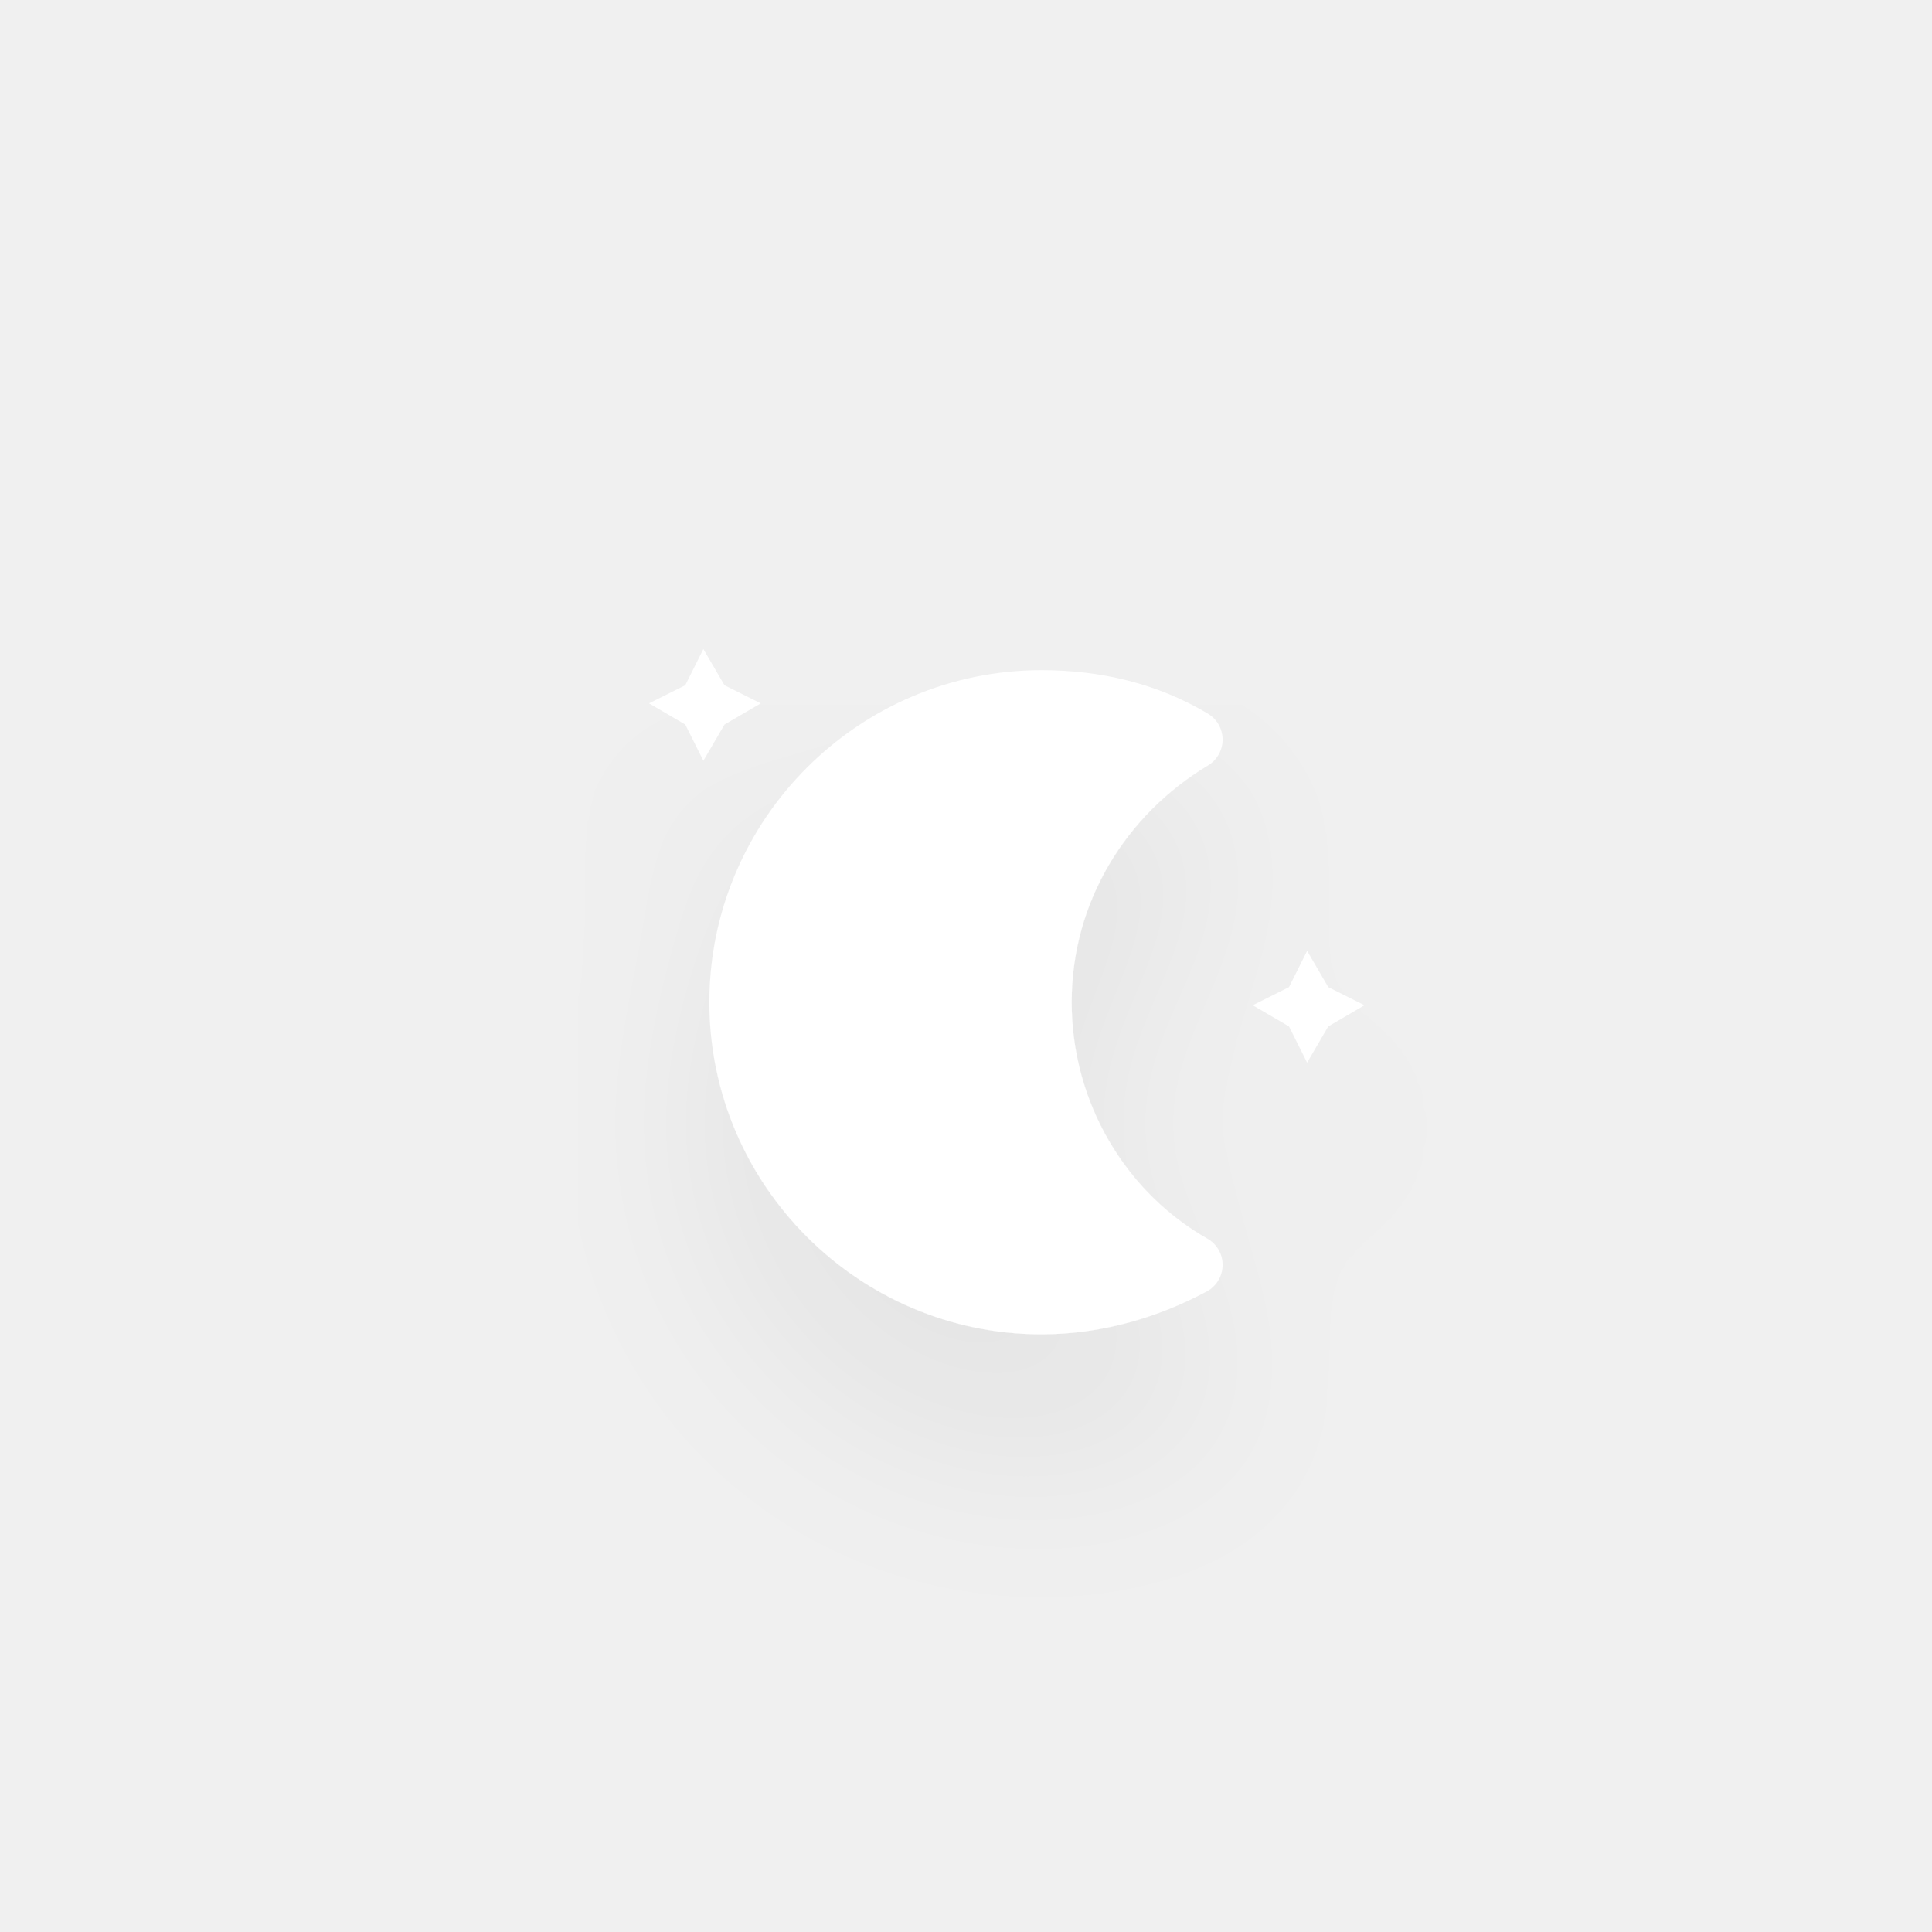
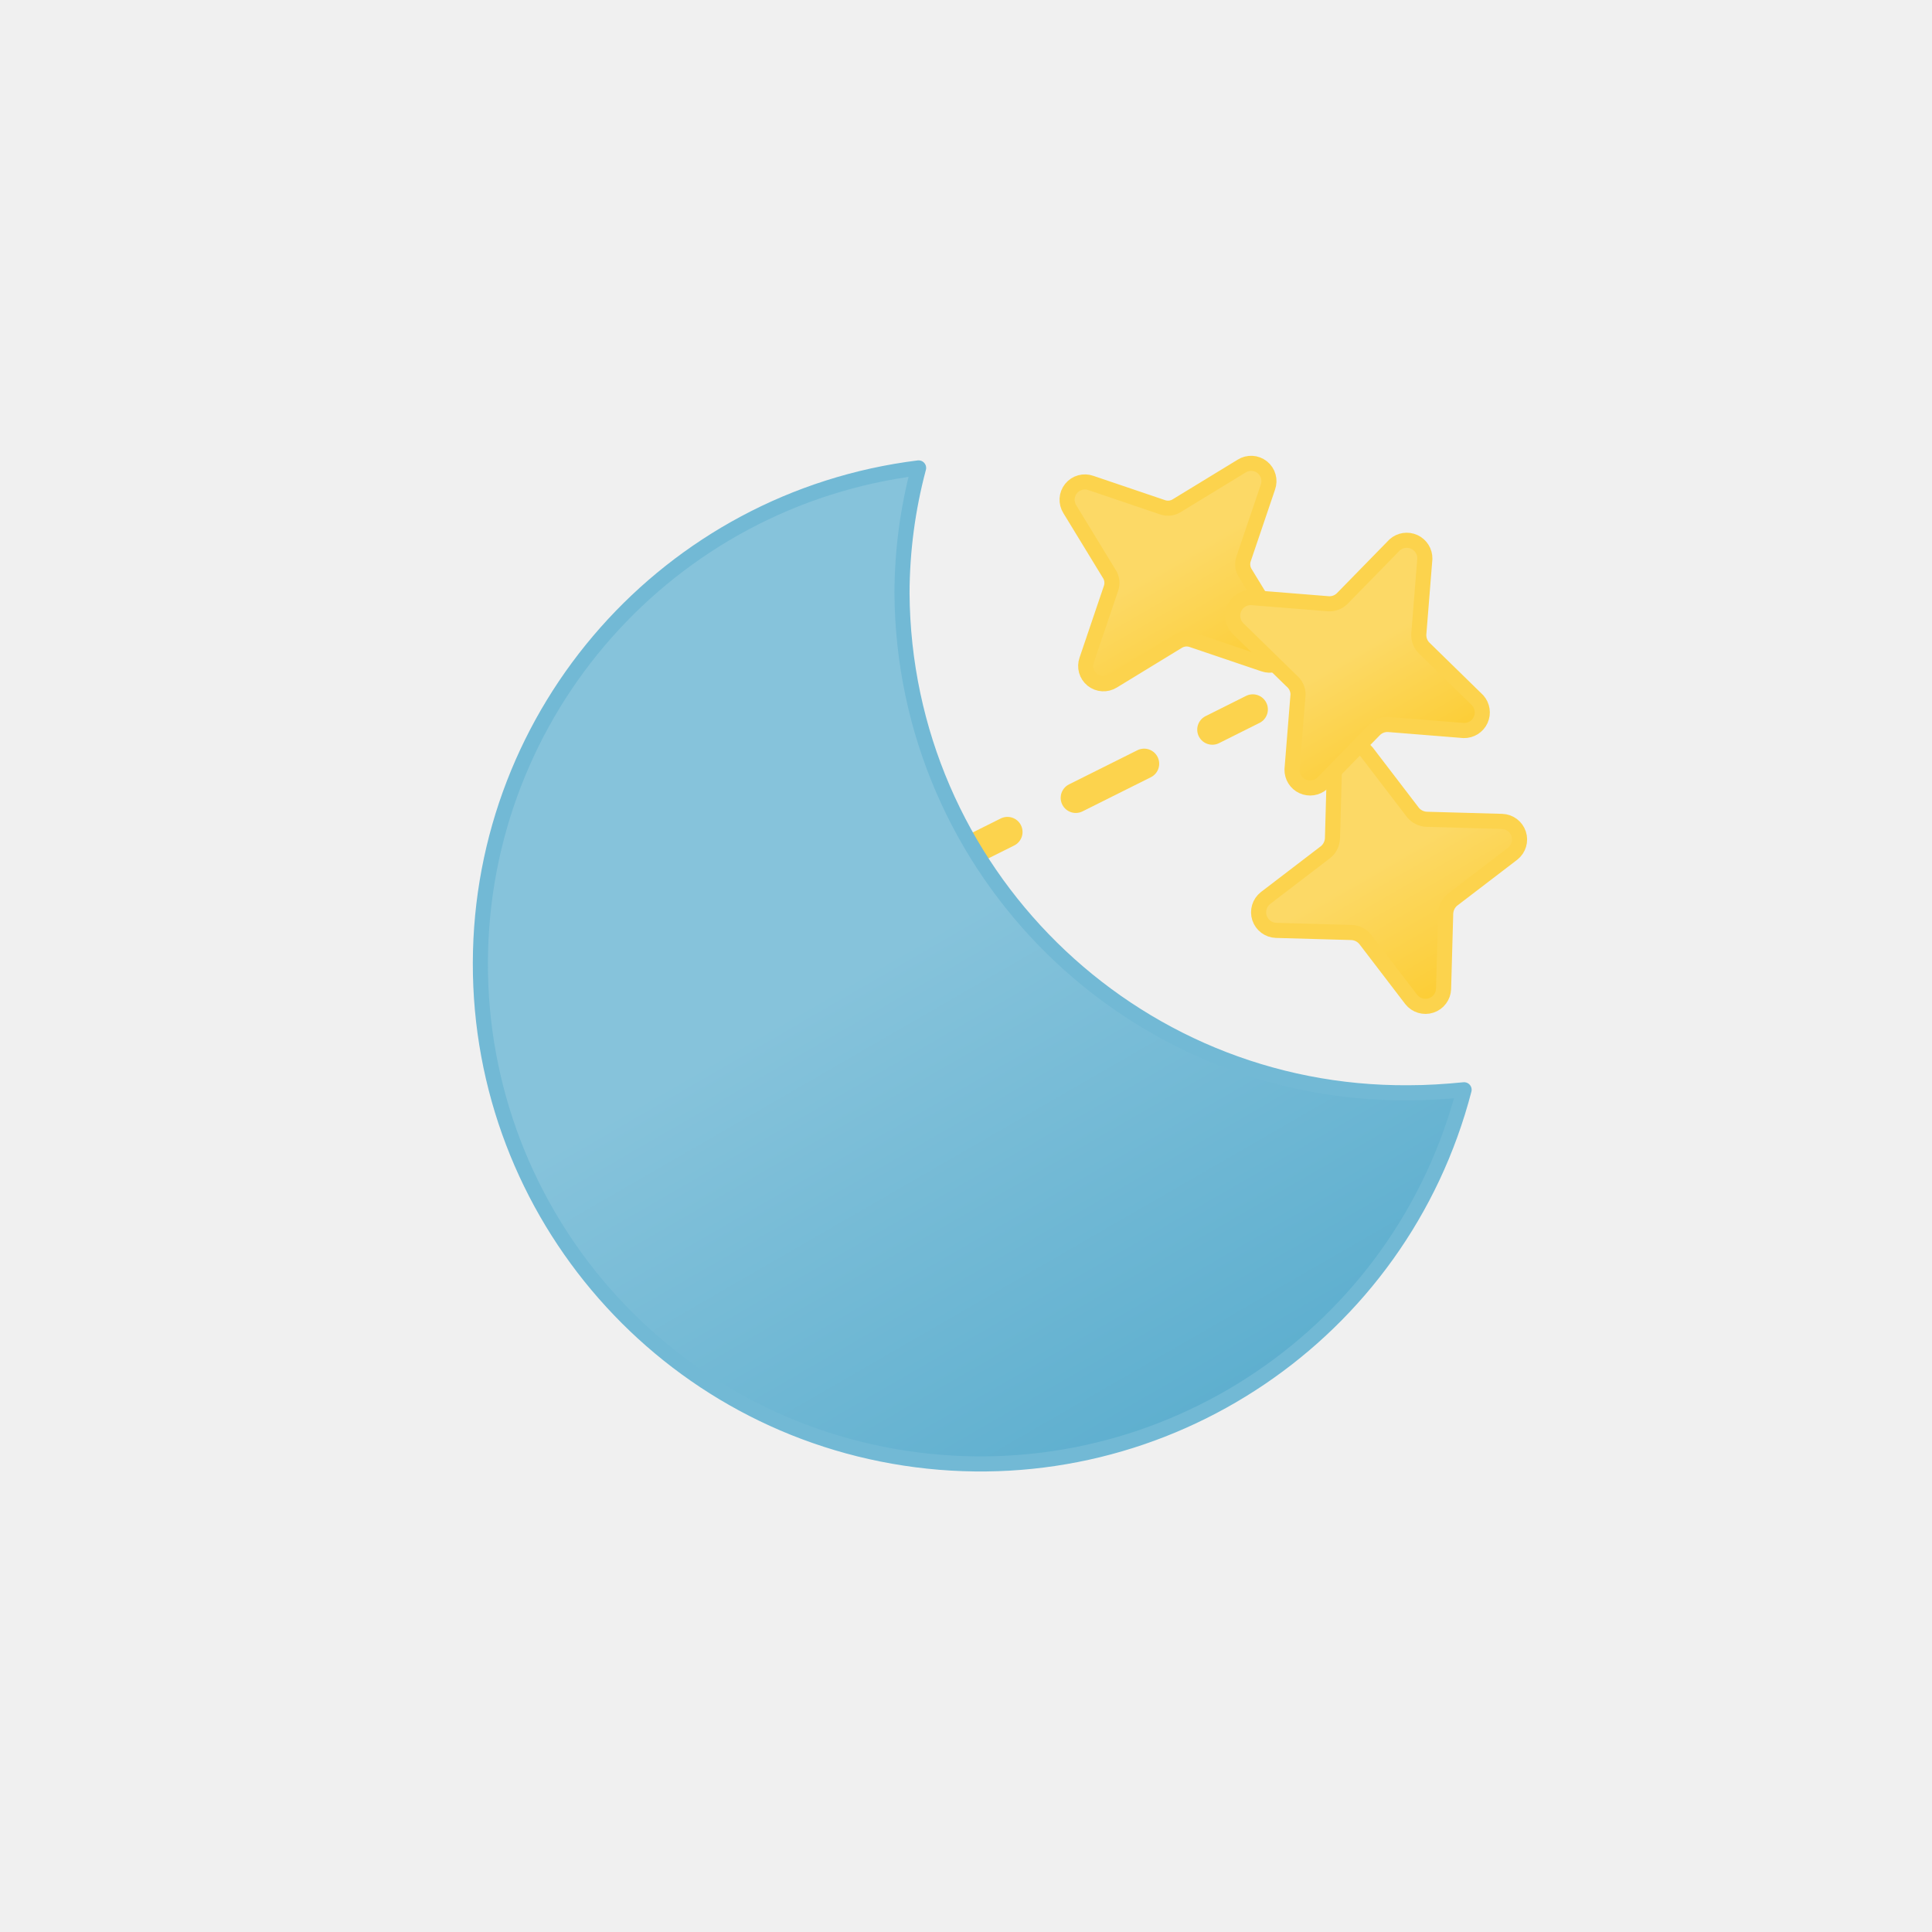
- <svg xmlns="http://www.w3.org/2000/svg" version="1.1" width="64" height="64" viewbox="0 0 64 64">
+ <svg xmlns="http://www.w3.org/2000/svg" xmlns:xlink="http://www.w3.org/1999/xlink" viewBox="0 0 64 64">
  <defs>
-     <filter id="blur" width="200%" height="200%">
-       <feGaussianBlur in="SourceAlpha" stdDeviation="3" />
-       <feOffset dx="0" dy="4" result="offsetblur" />
-       <feComponentTransfer>
-         <feFuncA type="linear" slope="0.05" />
-       </feComponentTransfer>
-       <feMerge>
-         <feMergeNode />
-         <feMergeNode in="SourceGraphic" />
-       </feMerge>
-     </filter>
-     <style type="text/css">
- /*
- ** CLOUDS
- */
- @keyframes am-weather-cloud-1 {
-   0% {
-     -webkit-transform: translate(-5px,0px);
-        -moz-transform: translate(-5px,0px);
-         -ms-transform: translate(-5px,0px);
-             transform: translate(-5px,0px);
-   }
- 
-   50% {
-     -webkit-transform: translate(10px,0px);
-        -moz-transform: translate(10px,0px);
-         -ms-transform: translate(10px,0px);
-             transform: translate(10px,0px);
-   }
- 
-   100% {
-     -webkit-transform: translate(-5px,0px);
-        -moz-transform: translate(-5px,0px);
-         -ms-transform: translate(-5px,0px);
-             transform: translate(-5px,0px);
-   }
- }
- 
- .am-weather-cloud-1 {
-   -webkit-animation-name: am-weather-cloud-1;
-      -moz-animation-name: am-weather-cloud-1;
-           animation-name: am-weather-cloud-1;
-   -webkit-animation-duration: 7s;
-      -moz-animation-duration: 7s;
-           animation-duration: 7s;
-   -webkit-animation-timing-function: linear;
-      -moz-animation-timing-function: linear;
-           animation-timing-function: linear;
-   -webkit-animation-iteration-count: infinite;
-      -moz-animation-iteration-count: infinite;
-           animation-iteration-count: infinite;
- }
- 
- @keyframes am-weather-cloud-2 {
-   0% {
-     -webkit-transform: translate(0px,0px);
-        -moz-transform: translate(0px,0px);
-         -ms-transform: translate(0px,0px);
-             transform: translate(0px,0px);
-   }
- 
-   50% {
-     -webkit-transform: translate(2px,0px);
-        -moz-transform: translate(2px,0px);
-         -ms-transform: translate(2px,0px);
-             transform: translate(2px,0px);
-   }
- 
-   100% {
-     -webkit-transform: translate(0px,0px);
-        -moz-transform: translate(0px,0px);
-         -ms-transform: translate(0px,0px);
-             transform: translate(0px,0px);
-   }
- }
- 
- .am-weather-cloud-2 {
-   -webkit-animation-name: am-weather-cloud-2;
-      -moz-animation-name: am-weather-cloud-2;
-           animation-name: am-weather-cloud-2;
-   -webkit-animation-duration: 3s;
-      -moz-animation-duration: 3s;
-           animation-duration: 3s;
-   -webkit-animation-timing-function: linear;
-      -moz-animation-timing-function: linear;
-           animation-timing-function: linear;
-   -webkit-animation-iteration-count: infinite;
-      -moz-animation-iteration-count: infinite;
-           animation-iteration-count: infinite;
- }
- 
- /*
- ** SUN
- */
- @keyframes am-weather-sun {
-   0% {
-     -webkit-transform: rotate(0deg);
-        -moz-transform: rotate(0deg);
-         -ms-transform: rotate(0deg);
-             transform: rotate(0deg);
-   }
- 
-   100% {
-     -webkit-transform: rotate(360deg);
-        -moz-transform: rotate(360deg);
-         -ms-transform: rotate(360deg);
-             transform: rotate(360deg);
-   }
- }
- 
- .am-weather-sun {
-   -webkit-animation-name: am-weather-sun;
-      -moz-animation-name: am-weather-sun;
-       -ms-animation-name: am-weather-sun;
-           animation-name: am-weather-sun;
-   -webkit-animation-duration: 9s;
-      -moz-animation-duration: 9s;
-       -ms-animation-duration: 9s;
-           animation-duration: 9s;
-   -webkit-animation-timing-function: linear;
-      -moz-animation-timing-function: linear;
-       -ms-animation-timing-function: linear;
-           animation-timing-function: linear;
-   -webkit-animation-iteration-count: infinite;
-      -moz-animation-iteration-count: infinite;
-       -ms-animation-iteration-count: infinite;
-           animation-iteration-count: infinite;
- }
- 
- @keyframes am-weather-sun-shiny {
-   0% {
-     stroke-dasharray: 3px 10px;
-     stroke-dashoffset: 0px;
-   }
- 
-   50% {
-     stroke-dasharray: 0.1px 10px;
-     stroke-dashoffset: -1px;
-   }
- 
-   100% {
-     stroke-dasharray: 3px 10px;
-     stroke-dashoffset: 0px;
-   }
- }
- 
- .am-weather-sun-shiny line {
-   -webkit-animation-name: am-weather-sun-shiny;
-      -moz-animation-name: am-weather-sun-shiny;
-       -ms-animation-name: am-weather-sun-shiny;
-           animation-name: am-weather-sun-shiny;
-   -webkit-animation-duration: 2s;
-      -moz-animation-duration: 2s;
-       -ms-animation-duration: 2s;
-           animation-duration: 2s;
-   -webkit-animation-timing-function: linear;
-      -moz-animation-timing-function: linear;
-       -ms-animation-timing-function: linear;
-           animation-timing-function: linear;
-   -webkit-animation-iteration-count: infinite;
-      -moz-animation-iteration-count: infinite;
-       -ms-animation-iteration-count: infinite;
-           animation-iteration-count: infinite;
- }
- 
- 
- 
- 
- /*
- ** MOON
- */
- @keyframes am-weather-moon {
-   0% {
-     -webkit-transform: rotate(0deg);
-        -moz-transform: rotate(0deg);
-         -ms-transform: rotate(0deg);
-             transform: rotate(0deg);
-   }
- 
-   50% {
-     -webkit-transform: rotate(15deg);
-        -moz-transform: rotate(15deg);
-         -ms-transform: rotate(15deg);
-             transform: rotate(15deg);
-   }
- 
-   100% {
-     -webkit-transform: rotate(0deg);
-        -moz-transform: rotate(0deg);
-         -ms-transform: rotate(0deg);
-             transform: rotate(0deg);
-   }
- }
- 
- .am-weather-moon {
-   -webkit-animation-name: am-weather-moon;
-      -moz-animation-name: am-weather-moon;
-       -ms-animation-name: am-weather-moon;
-           animation-name: am-weather-moon;
-   -webkit-animation-duration: 6s;
-      -moz-animation-duration: 6s;
-       -ms-animation-duration: 6s;
-           animation-duration: 6s;
-   -webkit-animation-timing-function: linear;
-      -moz-animation-timing-function: linear;
-       -ms-animation-timing-function: linear;
-           animation-timing-function: linear;
-   -webkit-animation-iteration-count: infinite;
-      -moz-animation-iteration-count: infinite;
-       -ms-animation-iteration-count: infinite;
-           animation-iteration-count: infinite;
-   -webkit-transform-origin: 12.5px 15.15px 0; /* TODO FF CENTER ISSUE */
-      -moz-transform-origin: 12.5px 15.15px 0; /* TODO FF CENTER ISSUE */
-       -ms-transform-origin: 12.5px 15.15px 0; /* TODO FF CENTER ISSUE */
-           transform-origin: 12.5px 15.15px 0; /* TODO FF CENTER ISSUE */
- }
- 
- @keyframes am-weather-moon-star-1 {
-   0% {
-     opacity: 0;
-   }
- 
-   100% {
-     opacity: 1;
-   }
- }
- 
- .am-weather-moon-star-1 {
-   -webkit-animation-name: am-weather-moon-star-1;
-      -moz-animation-name: am-weather-moon-star-1;
-       -ms-animation-name: am-weather-moon-star-1;
-           animation-name: am-weather-moon-star-1;
-   -webkit-animation-delay: 3s;
-      -moz-animation-delay: 3s;
-       -ms-animation-delay: 3s;
-           animation-delay: 3s;
-   -webkit-animation-duration: 5s;
-      -moz-animation-duration: 5s;
-       -ms-animation-duration: 5s;
-           animation-duration: 5s;
-   -webkit-animation-timing-function: linear;
-      -moz-animation-timing-function: linear;
-       -ms-animation-timing-function: linear;
-           animation-timing-function: linear;
-   -webkit-animation-iteration-count: 1;
-      -moz-animation-iteration-count: 1;
-       -ms-animation-iteration-count: 1;
-           animation-iteration-count: 1;
- }
- 
- @keyframes am-weather-moon-star-2 {
-   0% {
-     opacity: 0;
-   }
- 
-   100% {
-     opacity: 1;
-   }
- }
- 
- .am-weather-moon-star-2 {
-   -webkit-animation-name: am-weather-moon-star-2;
-      -moz-animation-name: am-weather-moon-star-2;
-       -ms-animation-name: am-weather-moon-star-2;
-           animation-name: am-weather-moon-star-2;
-   -webkit-animation-delay: 5s;
-      -moz-animation-delay: 5s;
-       -ms-animation-delay: 5s;
-           animation-delay: 5s;
-   -webkit-animation-duration: 4s;
-      -moz-animation-duration: 4s;
-       -ms-animation-duration: 4s;
-           animation-duration: 4s;
-   -webkit-animation-timing-function: linear;
-      -moz-animation-timing-function: linear;
-       -ms-animation-timing-function: linear;
-           animation-timing-function: linear;
-   -webkit-animation-iteration-count: 1;
-      -moz-animation-iteration-count: 1;
-       -ms-animation-iteration-count: 1;
-           animation-iteration-count: 1;
- }
- 
- /*
- ** RAIN
- */
- @keyframes am-weather-rain {
-   0% {
-     stroke-dashoffset: 0;
-   }
- 
-   100% {
-     stroke-dashoffset: -100;
-   }
- }
- 
- .am-weather-rain-1 {
-   -webkit-animation-name: am-weather-rain;
-      -moz-animation-name: am-weather-rain;
-       -ms-animation-name: am-weather-rain;
-           animation-name: am-weather-rain;
-   -webkit-animation-duration: 8s;
-      -moz-animation-duration: 8s;
-       -ms-animation-duration: 8s;
-           animation-duration: 8s;
-   -webkit-animation-timing-function: linear;
-      -moz-animation-timing-function: linear;
-       -ms-animation-timing-function: linear;
-           animation-timing-function: linear;
-   -webkit-animation-iteration-count: infinite;
-      -moz-animation-iteration-count: infinite;
-       -ms-animation-iteration-count: infinite;
-           animation-iteration-count: infinite;
- }
- 
- .am-weather-rain-2 {
-   -webkit-animation-name: am-weather-rain;
-      -moz-animation-name: am-weather-rain;
-       -ms-animation-name: am-weather-rain;
-           animation-name: am-weather-rain;
-   -webkit-animation-delay: 0.25s;
-      -moz-animation-delay: 0.25s;
-       -ms-animation-delay: 0.25s;
-           animation-delay: 0.25s;
-   -webkit-animation-duration: 8s;
-      -moz-animation-duration: 8s;
-       -ms-animation-duration: 8s;
-           animation-duration: 8s;
-   -webkit-animation-timing-function: linear;
-      -moz-animation-timing-function: linear;
-       -ms-animation-timing-function: linear;
-           animation-timing-function: linear;
-   -webkit-animation-iteration-count: infinite;
-      -moz-animation-iteration-count: infinite;
-       -ms-animation-iteration-count: infinite;
-           animation-iteration-count: infinite;
- }
- 
- 
- /*
- ** SNOW
- */
- @keyframes am-weather-snow {
-   0% {
-     -webkit-transform: translateX(0) translateY(0);
-        -moz-transform: translateX(0) translateY(0);
-         -ms-transform: translateX(0) translateY(0);
-             transform: translateX(0) translateY(0);
-   }
- 
-   33.33% {
-     -webkit-transform: translateX(-1.2px) translateY(2px);
-        -moz-transform: translateX(-1.2px) translateY(2px);
-         -ms-transform: translateX(-1.2px) translateY(2px);
-             transform: translateX(-1.2px) translateY(2px);
-   }
- 
-   66.66% {
-     -webkit-transform: translateX(1.4px) translateY(4px);
-        -moz-transform: translateX(1.4px) translateY(4px);
-         -ms-transform: translateX(1.4px) translateY(4px);
-             transform: translateX(1.4px) translateY(4px);
-     opacity: 1;
-   }
- 
-   100% {
-     -webkit-transform: translateX(-1.6px) translateY(6px);
-        -moz-transform: translateX(-1.6px) translateY(6px);
-         -ms-transform: translateX(-1.6px) translateY(6px);
-             transform: translateX(-1.6px) translateY(6px);
-     opacity: 0;
-   }
- }
- 
- @keyframes am-weather-snow-reverse {
-   0% {
-     -webkit-transform: translateX(0) translateY(0);
-        -moz-transform: translateX(0) translateY(0);
-         -ms-transform: translateX(0) translateY(0);
-             transform: translateX(0) translateY(0);
-   }
- 
-   33.33% {
-     -webkit-transform: translateX(1.2px) translateY(2px);
-        -moz-transform: translateX(1.2px) translateY(2px);
-         -ms-transform: translateX(1.2px) translateY(2px);
-             transform: translateX(1.2px) translateY(2px);
-   }
- 
-   66.66% {
-     -webkit-transform: translateX(-1.4px) translateY(4px);
-        -moz-transform: translateX(-1.4px) translateY(4px);
-         -ms-transform: translateX(-1.4px) translateY(4px);
-             transform: translateX(-1.4px) translateY(4px);
-     opacity: 1;
-   }
- 
-   100% {
-     -webkit-transform: translateX(1.6px) translateY(6px);
-        -moz-transform: translateX(1.6px) translateY(6px);
-         -ms-transform: translateX(1.6px) translateY(6px);
-             transform: translateX(1.6px) translateY(6px);
-     opacity: 0;
-   }
- }
- 
- .am-weather-snow-1 {
-   -webkit-animation-name: am-weather-snow;
-      -moz-animation-name: am-weather-snow;
-       -ms-animation-name: am-weather-snow;
-           animation-name: am-weather-snow;
-   -webkit-animation-duration: 2s;
-      -moz-animation-duration: 2s;
-       -ms-animation-duration: 2s;
-           animation-duration: 2s;
-   -webkit-animation-timing-function: linear;
-      -moz-animation-timing-function: linear;
-       -ms-animation-timing-function: linear;
-           animation-timing-function: linear;
-   -webkit-animation-iteration-count: infinite;
-      -moz-animation-iteration-count: infinite;
-       -ms-animation-iteration-count: infinite;
-           animation-iteration-count: infinite;
- }
- 
- .am-weather-snow-2 {
-   -webkit-animation-name: am-weather-snow;
-      -moz-animation-name: am-weather-snow;
-       -ms-animation-name: am-weather-snow;
-           animation-name: am-weather-snow;
-   -webkit-animation-delay: 1.2s;
-      -moz-animation-delay: 1.2s;
-       -ms-animation-delay: 1.2s;
-           animation-delay: 1.2s;
-   -webkit-animation-duration: 2s;
-      -moz-animation-duration: 2s;
-       -ms-animation-duration: 2s;
-           animation-duration: 2s;
-   -webkit-animation-timing-function: linear;
-      -moz-animation-timing-function: linear;
-       -ms-animation-timing-function: linear;
-           animation-timing-function: linear;
-   -webkit-animation-iteration-count: infinite;
-      -moz-animation-iteration-count: infinite;
-       -ms-animation-iteration-count: infinite;
-           animation-iteration-count: infinite;
- }
- 
- .am-weather-snow-3 {
-   -webkit-animation-name: am-weather-snow-reverse;
-      -moz-animation-name: am-weather-snow-reverse;
-       -ms-animation-name: am-weather-snow-reverse;
-           animation-name: am-weather-snow-reverse;
-   -webkit-animation-duration: 2s;
-      -moz-animation-duration: 2s;
-       -ms-animation-duration: 2s;
-           animation-duration: 2s;
-   -webkit-animation-timing-function: linear;
-      -moz-animation-timing-function: linear;
-       -ms-animation-timing-function: linear;
-           animation-timing-function: linear;
-   -webkit-animation-iteration-count: infinite;
-      -moz-animation-iteration-count: infinite;
-       -ms-animation-iteration-count: infinite;
-           animation-iteration-count: infinite;
- }
- 
- /*
- ** EASING
- */
- .am-weather-easing-ease-in-out {
-   -webkit-animation-timing-function: ease-in-out;
-      -moz-animation-timing-function: ease-in-out;
-       -ms-animation-timing-function: ease-in-out;
-           animation-timing-function: ease-in-out;
- }
- 
-         </style>
+     <linearGradient id="a" x1="36.88" y1="15.33" x2="41.12" y2="22.67" gradientUnits="userSpaceOnUse">
+       <stop offset="0" stop-color="#fcd966" />
+       <stop offset="0.45" stop-color="#fcd966" />
+       <stop offset="1" stop-color="#fccd34" />
+     </linearGradient>
+     <linearGradient id="b" x1="43.79" y1="25.17" x2="48.21" y2="32.83" xlink:href="#a" />
+     <clipPath id="c">
+       <polygon points="64 2.79 30 23 32 29 37 33 64 21 64 2.79" fill="none" />
+     </clipPath>
+     <linearGradient id="d" x1="43.11" y1="18.73" x2="46.89" y2="25.27" xlink:href="#a" />
+     <linearGradient id="e" x1="21.92" y1="18.75" x2="38.52" y2="47.52" gradientUnits="userSpaceOnUse">
+       <stop offset="0" stop-color="#86c3db" />
+       <stop offset="0.45" stop-color="#86c3db" />
+       <stop offset="1" stop-color="#5eafcf" />
+       <animateTransform attributeName="gradientTransform" type="rotate" values="5 32 32; -15 32 32; 5 32 32" dur="10s" repeatCount="indefinite" />
+     </linearGradient>
  </defs>
-   <g filter="url(#blur)" id="night">
-     <g transform="translate(20,20)">
-       <g class="am-weather-moon-star-1">
-         <polygon fill="white" points="3.3,1.5 4,2.7 5.2,3.3 4,4 3.3,5.2 2.7,4 1.5,3.3 2.7,2.7" stroke="none" stroke-miterlimit="10" />
-       </g>
-       <g class="am-weather-moon-star-2">
-         <polygon fill="white" points="3.3,1.5 4,2.7 5.2,3.3 4,4 3.3,5.2 2.7,4 1.5,3.3 2.7,2.7" stroke="none" stroke-miterlimit="10" transform="translate(20,10)" />
-       </g>
-       <g class="am-weather-moon">
-         <path d="M14.5,13.2c0-3.7,2-6.9,5-8.7   c-1.5-0.9-3.2-1.3-5-1.3c-5.5,0-10,4.5-10,10s4.5,10,10,10c1.8,0,3.5-0.5,5-1.3C16.5,20.2,14.5,16.9,14.5,13.2z" fill="white" stroke="white" stroke-linejoin="round" stroke-width="2" />
-       </g>
+   <path d="M35.44,16.87,36.74,19a.55.55,0,0,1,.06.5L36,21.86a.59.59,0,0,0,.87.7L39,21.26a.55.55,0,0,1,.5-.06l2.36.8a.59.59,0,0,0,.7-.87L41.26,19a.55.55,0,0,1-.06-.5l.8-2.36a.59.59,0,0,0-.87-.7L39,16.74a.55.55,0,0,1-.5.06L36.14,16A.59.59,0,0,0,35.44,16.87Z" stroke="#fcd34d" stroke-linecap="round" stroke-linejoin="round" stroke-width="0.5" fill="url(#a)">
+     <animate attributeName="opacity" values=".8; 0; .8" dur="3s" repeatCount="indefinite" />
+   </path>
+   <path d="M42.27,30.82l2.49.07a.62.62,0,0,1,.46.22l1.53,2a.6.6,0,0,0,1.07-.35l.07-2.49a.62.62,0,0,1,.22-.46l2-1.53a.6.6,0,0,0-.35-1.07l-2.49-.07a.62.62,0,0,1-.46-.22l-1.53-2a.6.6,0,0,0-1.07.35l-.07,2.49a.62.62,0,0,1-.22.46l-2,1.53A.6.6,0,0,0,42.27,30.82Z" stroke="#fcd34d" stroke-linecap="round" stroke-linejoin="round" stroke-width="0.5" fill="url(#b)">
+     <animate attributeName="opacity" values=".8; 0; .8" dur="3s" begin="-1.5s" repeatCount="indefinite" />
+   </path>
+   <g clip-path="url(#c)">
+     <g>
+       <path d="M41,20.81l1.78,1.74A.6.6,0,0,1,43,23l-.2,2.49a.6.6,0,0,0,1,.46l1.74-1.78A.6.6,0,0,1,46,24l2.49.2a.6.6,0,0,0,.46-1l-1.78-1.74A.6.6,0,0,1,47,21l.2-2.49a.6.6,0,0,0-1-.46l-1.74,1.78A.6.6,0,0,1,44,20l-2.49-.2A.6.6,0,0,0,41,20.81Z" stroke="#fcd34d" stroke-linecap="round" stroke-linejoin="round" stroke-width="0.5" fill="url(#d)" />
+       <line x1="41.5" y1="23.5" x2="40.16" y2="24.17" fill="none" stroke="#fcd34d" stroke-linecap="round" stroke-miterlimit="10" />
+       <line x1="37.9" y1="25.3" x2="29.97" y2="29.26" fill="none" stroke="#fcd34d" stroke-linecap="round" stroke-miterlimit="10" stroke-dasharray="2.53 2.53" />
+       <line x1="28.84" y1="29.83" x2="27.5" y2="30.5" fill="none" stroke="#fcd34d" stroke-linecap="round" stroke-miterlimit="10" />
+       <animateTransform attributeName="transform" type="translate" values="-15 9; 15 -7; 15 -7" dur="2s" repeatCount="indefinite" />
+       <animate attributeName="opacity" values="1; 1; 0; 0; 0" dur="2s" repeatCount="indefinite" />
    </g>
  </g>
+   <path d="M46.66,36.2A16.66,16.66,0,0,1,29.88,19.65a16.29,16.29,0,0,1,.55-4.15A16.56,16.56,0,1,0,48.5,36.1C47.89,36.16,47.28,36.2,46.66,36.2Z" stroke="#72b9d5" stroke-linecap="round" stroke-linejoin="round" stroke-width="0.5" fill="url(#e)">
+     <animateTransform attributeName="transform" type="rotate" values="-5 32 32; 15 32 32; -5 32 32" dur="10s" repeatCount="indefinite" />
+   </path>
</svg>
